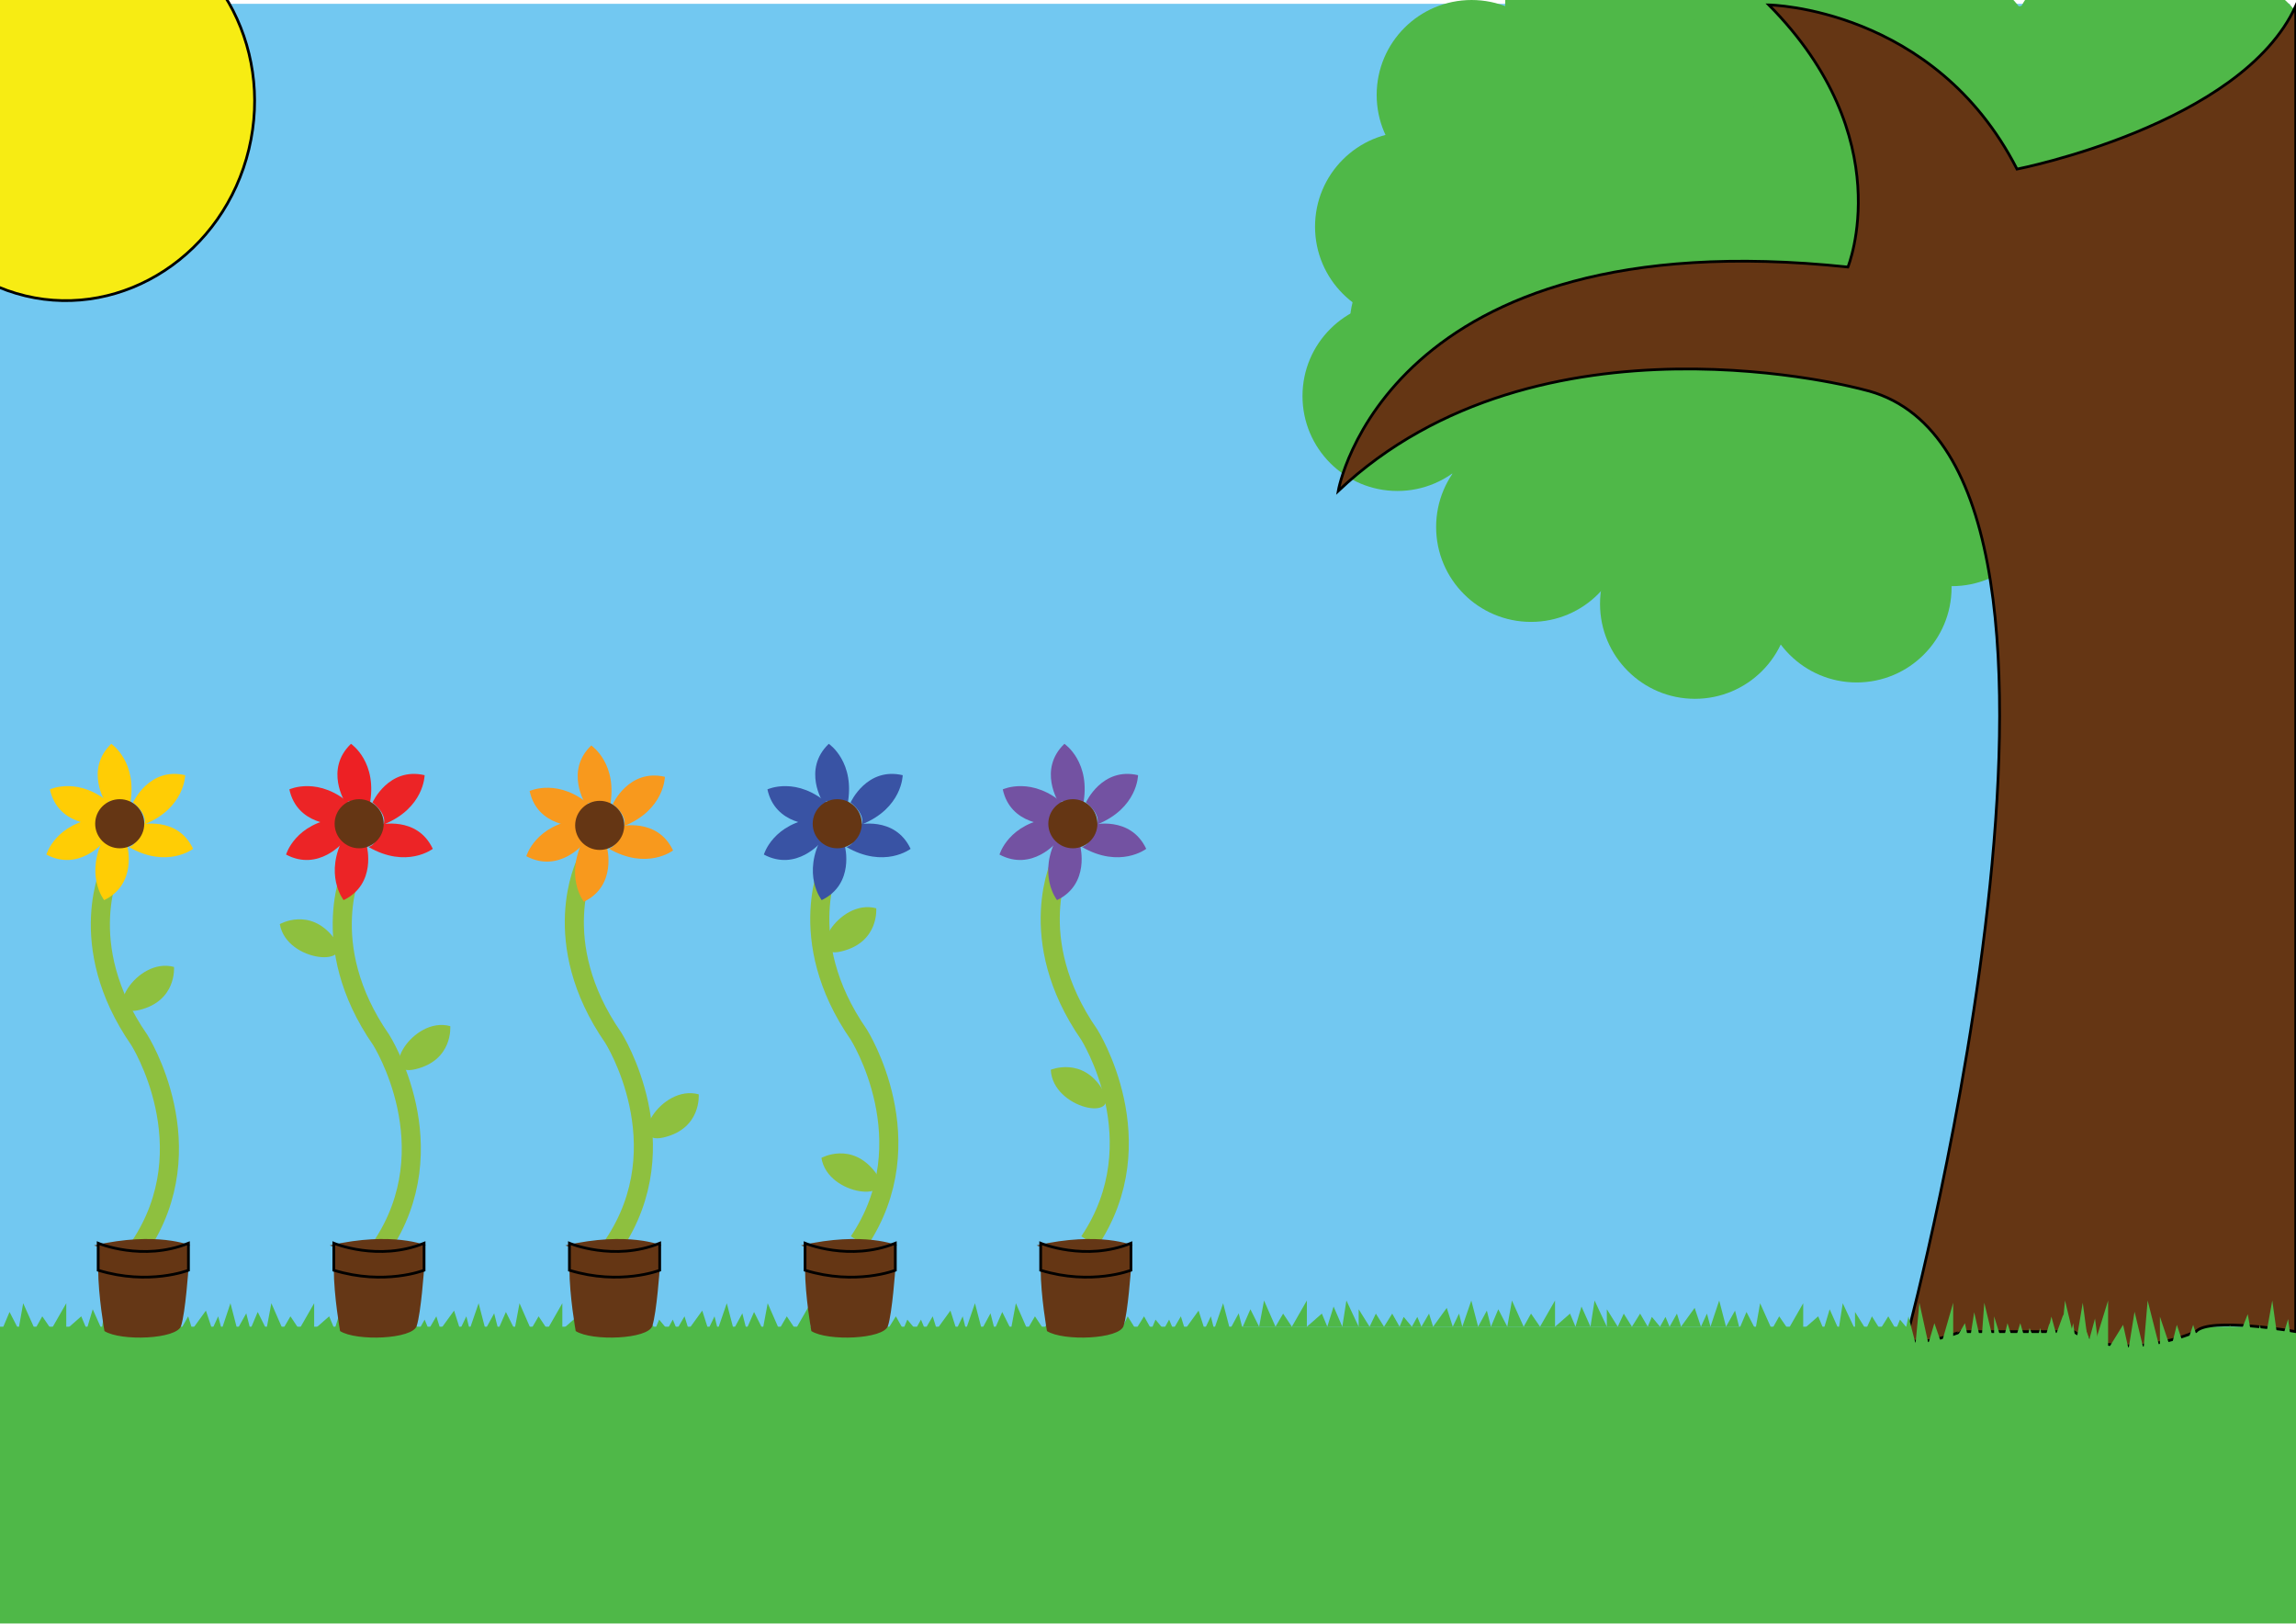
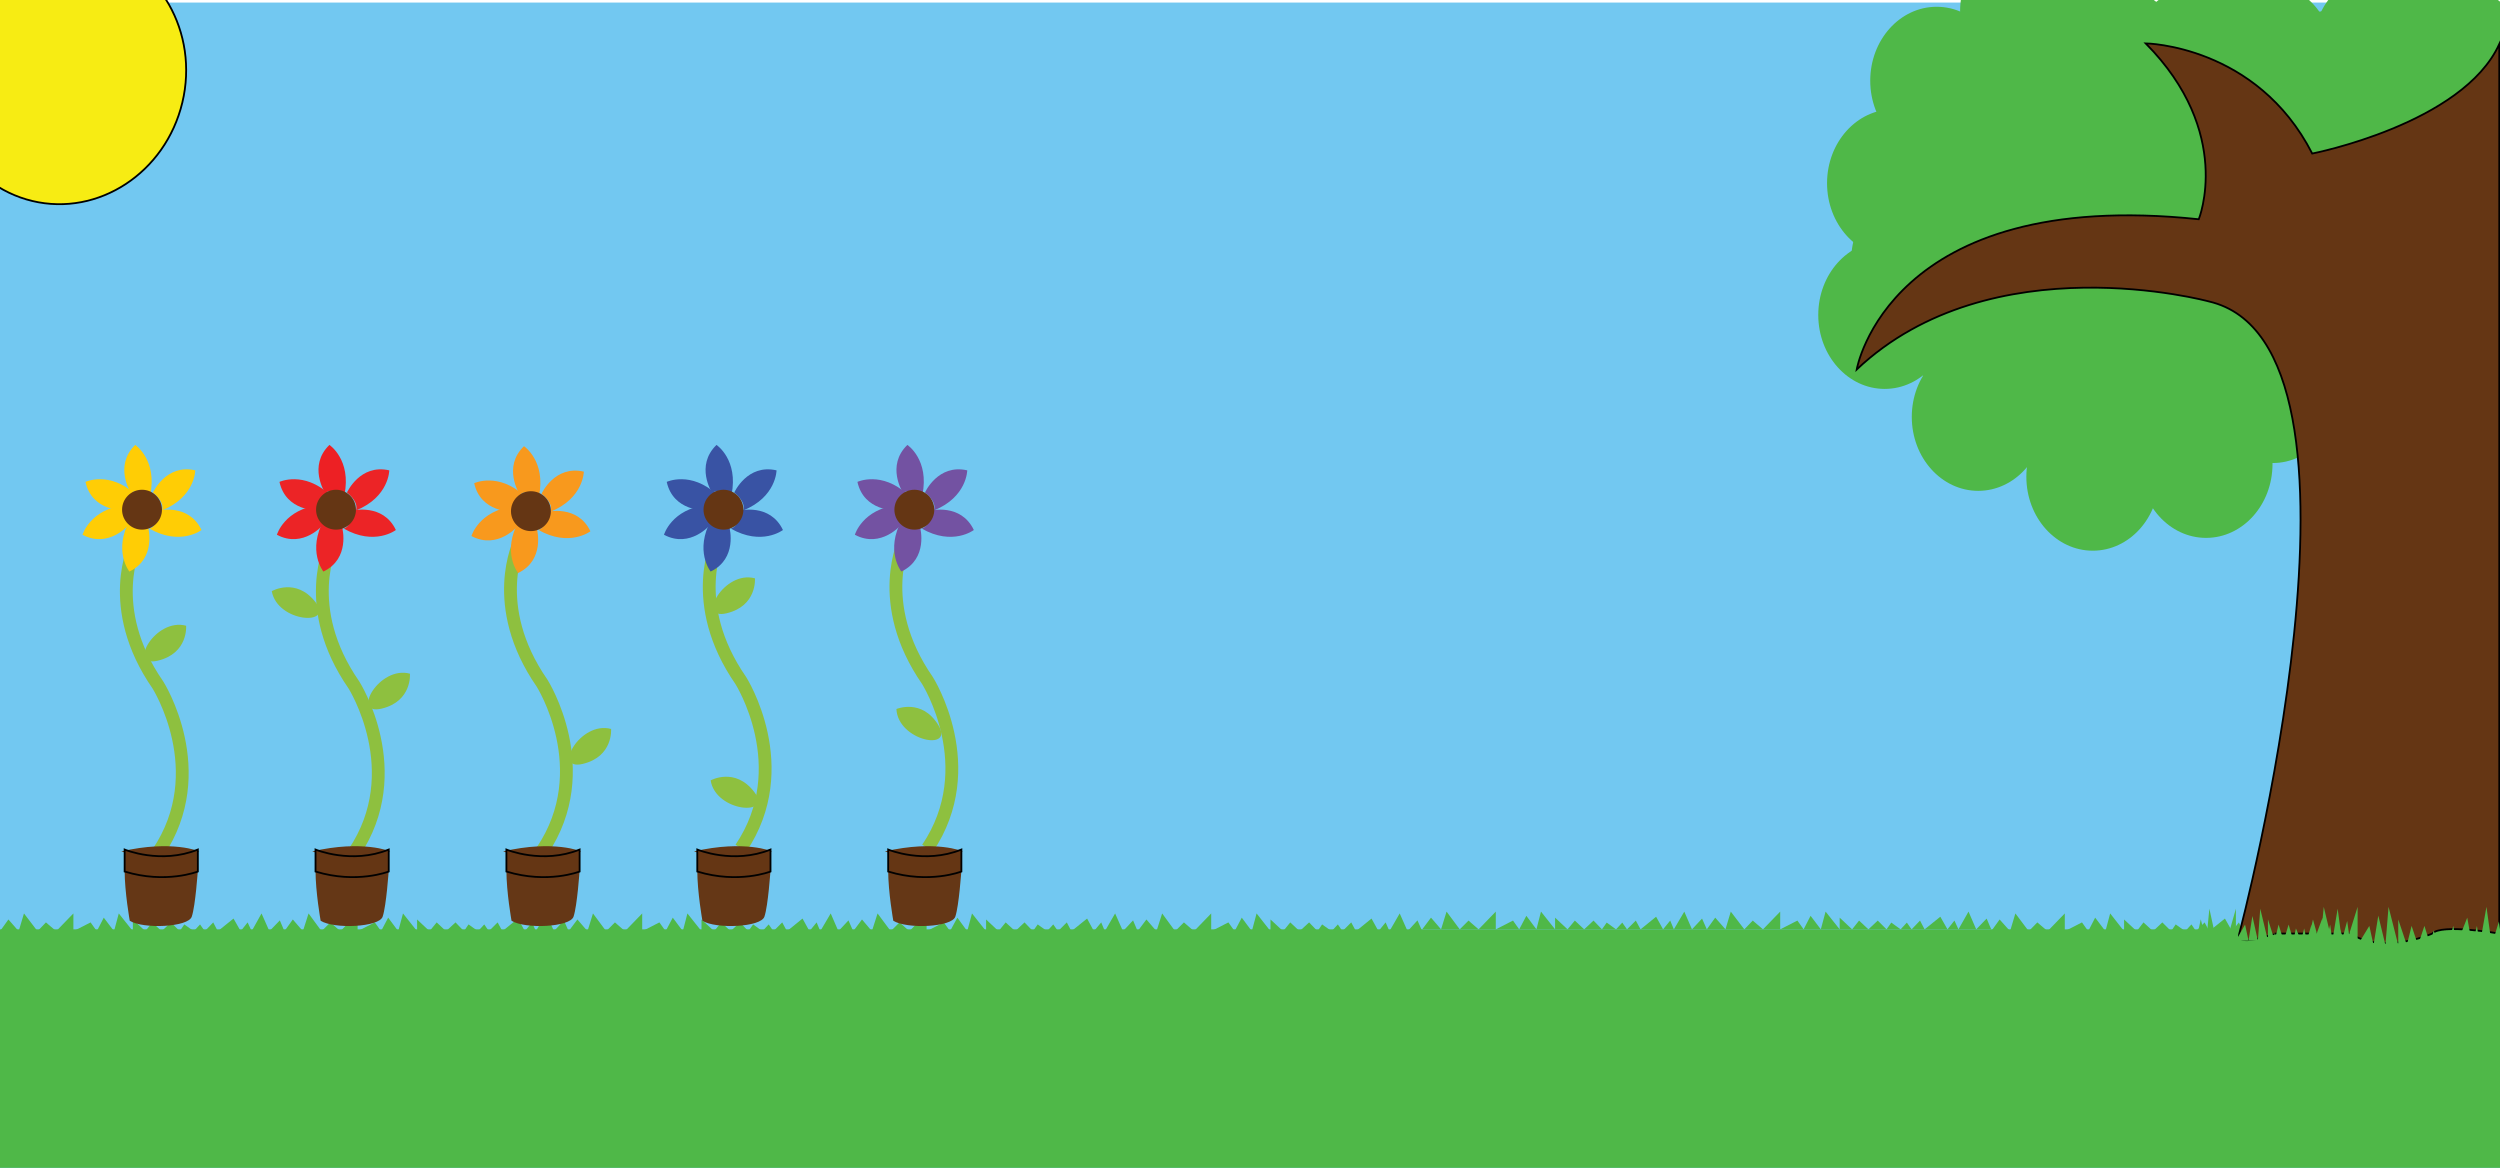
- <svg xmlns="http://www.w3.org/2000/svg" version="1.1" x="0px" y="0px" viewBox="0 0 841.9 595.3" style="enable-background:new 0 0 841.9 595.3;" xml:space="preserve">
+ <svg xmlns="http://www.w3.org/2000/svg" version="1.1" id="Layer_1" x="0px" y="0px" viewBox="0 0 1366 638" style="enable-background:new 0 0 1366 638;" xml:space="preserve">
  <style type="text/css">
	.st0{fill:#72C8F1;}
	.st1{fill:#4FB848;}
	.st2{fill:#F7EC13;stroke:#000000;stroke-miterlimit:10;}
	.st3{display:none;}
	.st4{display:inline;}
	.st5{fill:#F5EB14;stroke:#000000;stroke-miterlimit:10;}
	.st6{fill:#653614;stroke:#000000;stroke-miterlimit:10;}
	.st7{fill:none;stroke:#8EC03F;stroke-width:7;stroke-miterlimit:10;}
	.st8{fill:#653716;}
	.st9{fill:#FFCD05;}
	.st10{fill:#653614;}
	.st11{fill:#EC2426;}
	.st12{fill:#ED2024;}
	.st13{fill:#F8991D;}
	.st14{fill:#3953A4;}
	.st15{fill:#7352A2;}
	.st16{fill:#8EC03F;}
</style>
-   <g id="Layer_1">
-     <rect x="-2.2" y="1.4" class="st0" width="841.9" height="486" />
-     <circle class="st1" cx="599.4" cy="128.1" r="34.8" />
-     <circle class="st1" cx="666.3" cy="93.3" r="34.8" />
-     <circle class="st1" cx="599.4" cy="128.1" r="34.8" />
-     <circle class="st1" cx="614" cy="88.7" r="34.8" />
-     <circle class="st1" cx="656.4" cy="58.5" r="34.8" />
-     <circle class="st1" cx="564.6" cy="88.7" r="34.8" />
-     <circle class="st1" cx="634.2" cy="25.8" r="34.8" />
-     <circle class="st1" cx="586.7" cy="45.9" r="34.8" />
-     <circle class="st1" cx="648.9" cy="145.2" r="34.8" />
-     <circle class="st1" cx="614" cy="171.4" r="34.8" />
-     <circle class="st1" cx="561.4" cy="154.2" r="34.8" />
-     <circle class="st1" cx="529.7" cy="119.4" r="34.8" />
-     <circle class="st1" cx="677.9" cy="158.3" r="34.8" />
-     <circle class="st1" cx="744.8" cy="36.8" r="34.8" />
-     <circle class="st1" cx="712.8" cy="23.7" r="34.8" />
-     <circle class="st1" cx="794.5" cy="34.8" r="34.8" />
-     <circle class="st1" cx="814.5" cy="25.8" r="34.8" />
-     <circle class="st1" cx="771.7" cy="19" r="34.8" />
-     <circle class="st1" cx="675.2" cy="25.8" r="34.8" />
-     <circle class="st1" cx="715.7" cy="180.1" r="34.8" />
-     <circle class="st1" cx="656.4" cy="180.1" r="34.8" />
-     <ellipse transform="matrix(0.2327 -0.9725 0.9725 0.2327 -18.0331 55.1423)" class="st2" cx="25.9" cy="39" rx="71.4" ry="67.2" />
-     <circle class="st1" cx="539.6" cy="34.8" r="34.8" />
-     <circle class="st1" cx="517" cy="83.1" r="34.8" />
-     <circle class="st1" cx="512.4" cy="145.2" r="34.8" />
-     <circle class="st1" cx="561.4" cy="193.2" r="34.8" />
-     <circle class="st1" cx="586.7" cy="2" r="34.8" />
-     <circle class="st1" cx="621.5" cy="221.4" r="34.8" />
-     <circle class="st1" cx="680.8" cy="215.4" r="34.8" />
+   <g id="Layer_1_1_">
+     <rect y="1.4" class="st0" width="1366" height="636.8" />
+     <ellipse class="st1" cx="1120.5" cy="152.3" rx="36.3" ry="40.4" />
+     <ellipse class="st1" cx="1190.3" cy="112" rx="36.3" ry="40.4" />
+     <ellipse class="st1" cx="1120.5" cy="152.3" rx="36.3" ry="40.4" />
+     <ellipse class="st1" cx="1135.7" cy="106.6" rx="36.3" ry="40.4" />
+     <ellipse class="st1" cx="1179.9" cy="71.6" rx="36.3" ry="40.4" />
+     <ellipse class="st1" cx="1084.2" cy="106.6" rx="36.3" ry="40.4" />
+     <ellipse class="st1" cx="1156.8" cy="33.7" rx="36.3" ry="40.4" />
+     <ellipse class="st1" cx="1107.3" cy="57" rx="36.3" ry="40.4" />
+     <ellipse class="st1" cx="1172.1" cy="172.1" rx="36.3" ry="40.4" />
+     <ellipse class="st1" cx="1135.7" cy="202.5" rx="36.3" ry="40.4" />
+     <ellipse class="st1" cx="1080.9" cy="182.6" rx="36.3" ry="40.4" />
+     <ellipse class="st1" cx="1047.8" cy="142.2" rx="36.3" ry="40.4" />
+     <ellipse class="st1" cx="1202.3" cy="187.3" rx="36.3" ry="40.4" />
+     <ellipse class="st1" cx="1272.1" cy="46.4" rx="36.3" ry="40.4" />
+     <ellipse class="st1" cx="1238.7" cy="31.3" rx="36.3" ry="40.4" />
+     <ellipse class="st1" cx="1323.9" cy="44.1" rx="36.3" ry="40.4" />
+     <ellipse class="st1" cx="1344.8" cy="33.7" rx="36.3" ry="40.4" />
+     <ellipse class="st1" cx="1300.1" cy="25.8" rx="36.3" ry="40.4" />
+     <ellipse class="st1" cx="1199.5" cy="33.7" rx="36.3" ry="40.4" />
+     <ellipse class="st1" cx="1241.8" cy="212.6" rx="36.3" ry="40.4" />
+     <ellipse class="st1" cx="1179.9" cy="212.6" rx="36.3" ry="40.4" />
+     <ellipse transform="matrix(0.2327 -0.9725 0.9725 0.2327 -12.9937 64.3427)" class="st2" cx="34.3" cy="40.4" rx="71.4" ry="67.2" />
+     <ellipse class="st1" cx="1058.2" cy="44.1" rx="36.3" ry="40.4" />
+     <ellipse class="st1" cx="1034.6" cy="100.1" rx="36.3" ry="40.4" />
+     <ellipse class="st1" cx="1029.8" cy="172.1" rx="36.3" ry="40.4" />
+     <ellipse class="st1" cx="1080.9" cy="227.8" rx="36.3" ry="40.4" />
+     <ellipse class="st1" cx="1107.3" cy="6.1" rx="36.3" ry="40.4" />
+     <ellipse class="st1" cx="1143.5" cy="260.5" rx="36.3" ry="40.4" />
+     <ellipse class="st1" cx="1205.4" cy="253.5" rx="36.3" ry="40.4" />
  </g>
  <g id="Layer_2">
-     <polygon class="st1" points="0.8,487.4 3.5,481 6.8,487.4 8.5,477.8 12.8,487.4 15.5,482.6 18.8,487.4 24.3,477.8 24.3,487.4    29.8,482.6 31.8,487.4 34,480 37.3,487.4 38.8,477.8 43.3,487.4 43.3,481 47.3,487.4 49.5,482.6 52.5,487.4 55.5,482.6 58.3,487.4    59.8,483.8 62.8,487.4 64.8,483.8 66.3,487.4 69,482.6 70.5,487.4 75.5,480.5 77.8,487.4 80,482.6 81.3,487.4 84.5,477.8 87,487.4    90.3,481.5 91.8,487.4  " />
-     <rect x="-0.2" y="486.4" class="st1" width="844.2" height="108.8" />
-     <polygon class="st1" points="91.8,487.4 94.5,481 97.7,487.4 99.5,477.8 103.7,487.4 106.5,482.6 109.7,487.4 115.2,477.8    115.2,487.4 120.7,482.6 122.7,487.4 125,480 128.2,487.4 129.7,477.8 134.2,487.4 134.2,481 138.2,487.4 140.5,482.6 143.5,487.4    146.5,482.6 149.2,487.4 150.7,483.8 153.7,487.4 155.7,483.8 157.2,487.4 160,482.6 161.5,487.4 166.5,480.5 168.7,487.4    171,482.6 172.2,487.4 175.5,477.8 178,487.4 181.2,481.5 182.7,487.4  " />
-     <polygon class="st1" points="182.7,487.4 185.5,481 188.7,487.4 190.5,477.8 194.7,487.4 197.5,482.6 200.7,487.4 206.2,477.8    206.2,487.4 211.7,482.6 213.7,487.4 216,480 219.2,487.4 220.7,477.8 225.2,487.4 225.2,481 229.2,487.4 231.5,482.6 234.5,487.4    237.5,482.6 240.2,487.4 241.7,483.8 244.7,487.4 246.7,483.8 248.2,487.4 251,482.6 252.5,487.4 257.5,480.5 259.7,487.4    262,482.6 263.2,487.4 266.5,477.8 269,487.4 272.2,481.5 273.7,487.4  " />
-     <polygon class="st1" points="273.7,487.4 276.5,481 279.7,487.4 281.5,477.8 285.7,487.4 288.5,482.6 291.7,487.4 297.2,477.8    297.2,487.4 302.7,482.6 304.7,487.4 307,480 310.2,487.4 311.7,477.8 316.2,487.4 316.2,481 320.2,487.4 322.5,482.6 325.5,487.4    328.5,482.6 331.2,487.4 332.7,483.8 335.7,487.4 337.7,483.8 339.2,487.4 342,482.6 343.5,487.4 348.5,480.5 350.7,487.4    353,482.6 354.2,487.4 357.5,477.8 360,487.4 363.2,481.5 364.7,487.4  " />
-     <polygon class="st1" points="364.7,487.4 367.5,481 370.7,487.4 372.5,477.8 376.7,487.4 379.5,482.6 382.7,487.4 388.2,477.8    388.2,487.4 393.7,482.6 395.7,487.4 398,480 401.2,487.4 402.7,477.8 407.2,487.4 407.2,481 411.2,487.4 413.5,482.6 416.5,487.4    419.5,482.6 422.2,487.4 423.7,483.8 426.7,487.4 428.7,483.8 430.2,487.4 433,482.6 434.5,487.4 439.5,480.5 441.7,487.4    444,482.6 445.2,487.4 448.5,477.8 451,487.4 454.2,481.5 455.7,487.4  " />
-     <polygon class="st1" points="455.7,486.4 458.5,480 461.7,486.4 463.5,476.8 467.7,486.4 470.5,481.6 473.7,486.4 479.2,476.8    479.2,486.4 484.7,481.6 486.7,486.4 489,479 492.2,486.4 493.7,476.8 498.2,486.4 498.2,480 502.2,486.4 504.5,481.6 507.5,486.4    510.5,481.6 513.2,486.4 514.7,482.8 517.7,486.4 519.7,482.8 521.2,486.4 524,481.6 525.5,486.4 530.5,479.5 532.7,486.4    535,481.6 536.2,486.4 539.5,476.8 542,486.4 545.2,480.5 546.7,486.4  " />
-     <polygon class="st1" points="546.7,486.4 549.4,480 552.7,486.4 554.4,476.8 558.7,486.4 561.4,481.6 564.7,486.4 570.2,476.8    570.2,486.4 575.7,481.6 577.7,486.4 579.9,479 583.2,486.4 584.7,476.8 589.2,486.4 589.2,480 593.2,486.4 595.4,481.6    598.4,486.4 601.4,481.6 604.2,486.4 605.7,482.8 608.7,486.4 610.7,482.8 612.2,486.4 614.9,481.6 616.4,486.4 621.4,479.5    623.7,486.4 625.9,481.6 627.2,486.4 630.4,476.8 632.9,486.4 636.2,480.5 637.7,486.4  " />
-     <polygon class="st1" points="637.7,487.4 640.4,481 643.7,487.4 645.4,477.8 649.7,487.4 652.4,482.6 655.7,487.4 661.2,477.8    661.2,487.4 666.7,482.6 668.7,487.4 670.9,480 674.2,487.4 675.7,477.8 680.2,487.4 680.2,481 684.2,487.4 686.4,482.6    689.4,487.4 692.4,482.6 695.2,487.4 696.7,483.8 699.7,487.4 701.7,483.8 703.2,487.4 705.9,482.6 707.4,487.4 712.4,480.5    714.7,487.4 716.9,482.6 718.2,487.4 721.4,477.8 723.9,487.4 727.2,481.5 728.7,487.4  " />
+     <polygon class="st1" points="0,508.8 4.6,502.4 10.2,508.8 13.1,499.1 20.5,508.8 25.1,504 30.7,508.8 40.1,499.1 40.1,508.8    49.5,504 52.9,508.8 56.7,501.4 62.3,508.8 64.9,499.1 72.6,508.8 72.6,502.4 79.4,508.8 83.2,504 88.3,508.8 93.4,504 98.2,508.8    100.7,505.1 105.9,508.8 109.3,505.1 111.9,508.8 116.5,504 119,508.8 127.6,501.9 131.5,508.8 135.3,504 137.5,508.8 142.9,499.1    147.2,508.8 152.9,502.9 155.4,508.8  " />
+     <rect x="-1" y="507.8" class="st1" width="1367" height="130.3" />
+     <polygon class="st1" points="155.4,508.8 160,502.4 165.5,508.8 168.6,499.1 175.7,508.8 180.5,504 186,508.8 195.4,499.1    195.4,508.8 204.8,504 208.2,508.8 212.1,501.4 217.6,508.8 220.2,499.1 227.9,508.8 227.9,502.4 234.7,508.8 238.6,504    243.7,508.8 248.9,504 253.5,508.8 256,505.1 261.2,508.8 264.6,505.1 267.1,508.8 271.9,504 274.5,508.8 283,501.9 286.8,508.8    290.7,504 292.8,508.8 298.4,499.1 302.7,508.8 308.1,502.9 310.7,508.8  " />
+     <polygon class="st1" points="310.7,508.8 315.5,502.4 321,508.8 324,499.1 331.2,508.8 336,504 341.5,508.8 350.9,499.1    350.9,508.8 360.3,504 363.7,508.8 367.6,501.4 373.1,508.8 375.6,499.1 383.3,508.8 383.3,502.4 390.2,508.8 394.1,504    399.2,508.8 404.3,504 408.9,508.8 411.5,505.1 416.6,508.8 420,505.1 422.6,508.8 427.4,504 430,508.8 438.5,501.9 442.3,508.8    446.2,504 448.2,508.8 453.9,499.1 458.1,508.8 463.6,502.9 466.2,508.8  " />
+     <polygon class="st1" points="466.2,508.8 471,502.4 476.4,508.8 479.5,499.1 486.7,508.8 491.5,504 496.9,508.8 506.3,499.1    506.3,508.8 515.7,504 519.1,508.8 523.1,501.4 528.5,508.8 531.1,499.1 538.8,508.8 538.8,502.4 545.6,508.8 549.5,504    554.7,508.8 559.8,504 564.4,508.8 567,505.1 572.1,508.8 575.5,505.1 578.1,508.8 582.9,504 585.4,508.8 594,501.9 597.7,508.8    601.7,504 603.7,508.8 609.3,499.1 613.6,508.8 619.1,502.9 621.6,508.8  " />
+     <polygon class="st1" points="621.6,508.8 626.4,502.4 631.9,508.8 635,499.1 642.1,508.8 646.9,504 652.4,508.8 661.8,499.1    661.8,508.8 671.2,504 674.6,508.8 678.5,501.4 684,508.8 686.6,499.1 694.2,508.8 694.2,502.4 701.1,508.8 705,504 710.1,508.8    715.3,504 719.9,508.8 722.4,505.1 727.6,508.8 731,505.1 733.5,508.8 738.3,504 740.9,508.8 749.4,501.9 753.2,508.8 757.1,504    759.2,508.8 764.8,499.1 769.1,508.8 774.5,502.9 777.1,508.8  " />
+     <polygon class="st1" points="777.1,507.8 781.9,501.4 787.4,507.8 790.4,498.1 797.6,507.8 802.4,503 807.9,507.8 817.3,498.1    817.3,507.8 826.7,503 830.1,507.8 834,500.4 839.5,507.8 842,498.1 849.7,507.8 849.7,501.4 856.5,507.8 860.5,503 865.6,507.8    870.7,503 875.3,507.8 877.9,504.1 883,507.8 886.4,504.1 889,507.8 893.8,503 896.4,507.8 904.9,500.9 908.7,507.8 912.6,503    914.6,507.8 920.3,498.1 924.5,507.8 930,501.9 932.6,507.8  " />
+     <polygon class="st1" points="932.6,507.8 937.2,501.4 942.8,507.8 945.7,498.1 953.1,507.8 957.7,503 963.3,507.8 972.7,498.1    972.7,507.8 982.1,503 985.5,507.8 989.3,500.4 994.9,507.8 997.5,498.1 1005.2,507.8 1005.2,501.4 1012,507.8 1015.8,503    1020.9,507.8 1026,503 1030.8,507.8 1033.4,504.1 1038.5,507.8 1041.9,504.1 1044.5,507.8 1049.1,503 1051.6,507.8 1060.2,500.9    1064.1,507.8 1067.9,503 1070.1,507.8 1075.6,498.1 1079.8,507.8 1085.5,501.9 1088,507.8  " />
+     <polygon class="st1" points="1088,508.8 1092.6,502.4 1098.3,508.8 1101.2,499.1 1108.5,508.8 1113.2,504 1118.8,508.8    1128.2,499.1 1128.2,508.8 1137.6,504 1141,508.8 1144.8,501.4 1150.4,508.8 1153,499.1 1160.6,508.8 1160.6,502.4 1167.5,508.8    1171.2,504 1176.4,508.8 1181.5,504 1186.3,508.8 1188.8,505.1 1194,508.8 1197.4,505.1 1199.9,508.8 1204.6,504 1207.1,508.8    1215.7,501.9 1219.6,508.8 1223.3,504 1225.6,508.8 1231,499.1 1235.3,508.8 1240.9,502.9 1243.5,508.8  " />
  </g>
  <g id="Layer_4" class="st3">
    <g class="st4">
-       <path class="st2" d="M455.6,175.4c0,0,35,16.4,84,0c0,0,9.8,11.5,0,26.4c0,0-56.4,14.8-84-2.9    C455.6,198.8,445.2,192.4,455.6,175.4z" />
-       <path class="st2" d="M460,215.9c0,0,38,18.1,73.3,0.5c2.3,16.6-7.7,23.2-7.7,23.2s-30.7,19.8-57.2-1.9    C460,229.4,460,215.9,460,215.9z" />
-       <path class="st2" d="M455.7,198.8c0,0,19,18.8,83.4,2.9c0,0,2.7,12-4.8,20.6c0,0-35.1,16.6-74.3,0    C460,222.4,448.1,209.2,455.7,198.8z" />
-       <path class="st5" d="M455.6,175.4c0,0,41.8,16,84,0C502.4,158,455.6,175.4,455.6,175.4z" />
+       <path class="st2" d="M978.1,196.8c0,0,35,16.4,84,0c0,0,9.8,11.5,0,26.4c0,0-56.4,14.8-84-2.9    C978.1,220.2,967.7,213.8,978.1,196.8z" />
+       <path class="st2" d="M982.4,237.3c0,0,38,18.1,73.3,0.5c2.3,16.6-7.7,23.2-7.7,23.2s-30.7,19.8-57.2-1.9    C982.4,250.8,982.4,237.3,982.4,237.3z" />
+       <path class="st2" d="M978.2,220.2c0,0,19,18.8,83.4,2.9c0,0,2.7,12-4.8,20.6c0,0-35.1,16.6-74.3,0    C982.4,243.8,970.6,230.6,978.2,220.2z" />
+       <path class="st5" d="M978.1,196.8c0,0,41.8,16,84,0C1024.8,179.4,978.1,196.8,978.1,196.8z" />
    </g>
  </g>
  <g id="Layer_3">
-     <path class="st6" d="M699.7,488.4c0,0,85.5-322.1-16.6-345.6c0,0-118.6-32.4-192.4,37.2c0,0,17.2-100,186.9-82.1   c0,0,19.3-47.3-29-96.1c0,0,60.7,0.9,91,60.2c0,0,82.3-16.1,102.2-59.8v486c0,0-31.8-5.5-36.6,0c0,0-26.2,11.8-44.8,0   c0,0-42.1,0-41.4,0C719,488.4,697.8,496.1,699.7,488.4z" />
+     <path class="st6" d="M1223.5,510.3c0,0,85.5-322.1-16.6-345.6c0,0-118.6-32.4-192.4,37.2c0,0,17.2-100,186.9-82.1   c0,0,19.3-47.3-29-96.1c0,0,60.7,0.9,91,60.2c0,0,82.3-16.1,102.2-59.8v486c0,0-31.8-5.5-36.6,0c0,0-26.2,11.8-44.8,0   c0,0-42.1,0-41.4,0C1242.8,510.3,1221.6,518,1223.5,510.3z" />
  </g>
  <g id="Layer_5">
-     <polygon class="st1" points="697.7,492.6 699.8,482.6 702.4,492.6 703.8,477.6 707.1,492.6 709.3,485.1 711.9,492.6 716.2,477.6    716.2,492.6 720.5,485.1 722.1,492.6 723.9,481.1 726.5,492.6 727.6,477.6 731.2,492.6 731.2,482.6 734.3,492.6 736.1,485.1    738.5,492.6 740.8,485.1 743,492.6 744.2,486.9 746.6,492.6 748.1,486.9 749.3,492.6 751.5,485.1 752.7,492.6 756.6,481.9    758.4,492.6 760.2,485.1 761.2,492.6 763.7,477.6 765.7,492.6 768.2,483.4 769.4,492.6  " />
-     <polygon class="st1" points="749.5,494.6 752.2,482.7 755.5,494.6 757.2,476.8 761.5,494.6 764.2,485.7 767.5,494.6 773,476.8    773,494.6 778.5,485.7 780.5,494.6 782.7,480.9 786,494.6 787.5,476.8 792,494.6 792,482.7 796,494.6 798.2,485.7 801.2,494.6    804.2,485.7 807,494.6 808.5,487.8 811.5,494.6 813.5,487.8 815,494.6 817.7,485.7 819.2,494.6 824.2,481.8 826.5,494.6    828.7,485.7 830,494.6 833.2,476.8 835.7,494.6 839,483.6 840.5,494.6  " />
+     <polygon class="st1" points="1200,514 1202.5,502.3 1205.5,514 1207.2,496.5 1211,514 1213.6,505.2 1216.7,514 1221.7,496.5    1221.7,514 1226.7,505.2 1228.6,514 1230.7,500.5 1233.7,514 1235,496.5 1239.2,514 1239.2,502.3 1242.9,514 1245,505.2    1247.8,514 1250.5,505.2 1253.1,514 1254.5,507.3 1257.3,514 1259,507.3 1260.4,514 1263,505.2 1264.4,514 1269,501.5 1271.1,514    1273.2,505.2 1274.4,514 1277.3,496.5 1279.6,514 1282.5,503.2 1284,514  " />
+     <polygon class="st1" points="1260.7,516.4 1263.8,502.4 1267.7,516.4 1269.7,495.5 1274.7,516.4 1277.9,505.9 1281.7,516.4    1288.2,495.5 1288.2,516.4 1294.6,505.9 1296.9,516.4 1299.5,500.3 1303.4,516.4 1305.1,495.5 1310.4,516.4 1310.4,502.4    1315.1,516.4 1317.7,505.9 1321.2,516.4 1324.7,505.9 1328,516.4 1329.7,508.4 1333.2,516.4 1335.6,508.4 1337.3,516.4    1340.5,505.9 1342.2,516.4 1348.1,501.4 1350.8,516.4 1353.4,505.9 1354.9,516.4 1358.6,495.5 1361.5,516.4 1365.4,503.5    1367.2,516.4  " />
  </g>
  <g id="Layer_6">
-     <path class="st7" d="M389.3,315.3c0,0-14.4,28.7,10.1,64c0,0,24.8,39.1,0,75.9" />
-     <path class="st7" d="M304.8,315.3c0,0-14.4,28.7,10.1,64c0,0,24.8,39.1,0,75.9" />
-     <path class="st7" d="M214.8,316.5c0,0-14.4,28.7,10.1,64c0,0,24.8,39.1,0,75.9" />
-     <path class="st7" d="M129.7,317.3c0,0-14.4,28.7,10.1,64c0,0,24.8,39.1,0,75.9" />
-     <path class="st7" d="M41,317.3c0,0-14.4,28.7,10.1,64c0,0,24.8,39.1,0,75.9" />
+     <path class="st7" d="M494.6,294.6c0,0-17.4,34.6,12.2,77.3c0,0,29.9,47.2,0,91.6" />
+     <path class="st7" d="M392.6,294.6c0,0-17.4,34.6,12.2,77.3c0,0,29.9,47.2,0,91.6" />
+     <path class="st7" d="M284,296c0,0-17.4,34.6,12.2,77.3c0,0,29.9,47.2,0,91.6" />
+     <path class="st7" d="M181.2,297c0,0-17.4,34.6,12.2,77.3c0,0,29.9,47.2,0,91.6" />
+     <path class="st7" d="M74.1,297c0,0-17.4,34.6,12.2,77.3c0,0,29.9,47.2,0,91.6" />
    <g>
      <g>
-         <path class="st8" d="M36,465.2c0,0,16.5,5.3,33.1,0c0,0-1.1,16-2.7,20.9c-1.5,4.9-22.1,5.7-28.1,1.9C38.3,488,36,475.1,36,465.2z     " />
-         <path class="st8" d="M34.5,456.6c0,0,15.4,5.7,35.3,0C69.8,456.6,57.6,451.3,34.5,456.6z" />
+         <path class="st8" d="M68.1,475.6c0,0,19.9,6.4,40,0c0,0-1.3,19.3-3.3,25.2c-1.8,5.9-26.7,6.9-33.9,2.3     C70.9,503.1,68.1,487.5,68.1,475.6z" />
+         <path class="st8" d="M66.3,465.2c0,0,18.6,6.9,42.6,0C108.9,465.2,94.2,458.8,66.3,465.2z" />
      </g>
-       <path class="st6" d="M36,455.8c0,0,16.3,6.8,33.1,0v9.9c0,0-14.5,5.7-33.1,0V455.8z" />
+       <path class="st6" d="M68.1,464.2c0,0,19.7,8.2,40,0v12c0,0-17.5,6.9-40,0V464.2z" />
    </g>
    <g>
      <g>
-         <path class="st8" d="M122.4,465.2c0,0,16.5,5.3,33.1,0c0,0-1.1,16-2.7,20.9c-1.5,4.9-22.1,5.7-28.1,1.9     C124.7,488,122.4,475.1,122.4,465.2z" />
-         <path class="st8" d="M120.9,456.6c0,0,15.4,5.7,35.3,0C156.2,456.6,144,451.3,120.9,456.6z" />
+         <path class="st8" d="M172.4,475.6c0,0,19.9,6.4,40,0c0,0-1.3,19.3-3.3,25.2c-1.8,5.9-26.7,6.9-33.9,2.3     C175.2,503.1,172.4,487.5,172.4,475.6z" />
+         <path class="st8" d="M170.6,465.2c0,0,18.6,6.9,42.6,0C213.2,465.2,198.5,458.8,170.6,465.2z" />
      </g>
-       <path class="st6" d="M122.4,455.8c0,0,16.3,6.8,33.1,0v9.9c0,0-14.5,5.7-33.1,0V455.8z" />
+       <path class="st6" d="M172.4,464.2c0,0,19.7,8.2,40,0v12c0,0-17.5,6.9-40,0V464.2z" />
    </g>
    <g>
      <g>
-         <path class="st8" d="M208.8,465.2c0,0,16.5,5.3,33.1,0c0,0-1.1,16-2.7,20.9c-1.5,4.9-22.1,5.7-28.1,1.9     C211.1,488,208.8,475.1,208.8,465.2z" />
-         <path class="st8" d="M207.3,456.6c0,0,15.4,5.7,35.3,0C242.6,456.6,230.4,451.3,207.3,456.6z" />
+         <path class="st8" d="M276.7,475.6c0,0,19.9,6.4,40,0c0,0-1.3,19.3-3.3,25.2c-1.8,5.9-26.7,6.9-33.9,2.3     C279.5,503.1,276.7,487.5,276.7,475.6z" />
+         <path class="st8" d="M274.9,465.2c0,0,18.6,6.9,42.6,0C317.5,465.2,302.8,458.8,274.9,465.2z" />
      </g>
-       <path class="st6" d="M208.8,455.8c0,0,16.3,6.8,33.1,0v9.9c0,0-14.5,5.7-33.1,0V455.8z" />
+       <path class="st6" d="M276.7,464.2c0,0,19.7,8.2,40,0v12c0,0-17.5,6.9-40,0V464.2L276.7,464.2z" />
    </g>
    <g>
      <g>
-         <path class="st8" d="M295.2,465.2c0,0,16.5,5.3,33.1,0c0,0-1.1,16-2.7,20.9c-1.5,4.9-22.1,5.7-28.1,1.9     C297.5,488,295.2,475.1,295.2,465.2z" />
-         <path class="st8" d="M293.7,456.6c0,0,15.4,5.7,35.3,0C329,456.6,316.8,451.3,293.7,456.6z" />
+         <path class="st8" d="M381,475.6c0,0,19.9,6.4,40,0c0,0-1.3,19.3-3.3,25.2c-1.8,5.9-26.7,6.9-33.9,2.3     C383.8,503.1,381,487.5,381,475.6z" />
+         <path class="st8" d="M379.2,465.2c0,0,18.6,6.9,42.6,0C421.8,465.2,407.1,458.8,379.2,465.2z" />
      </g>
-       <path class="st6" d="M295.2,455.8c0,0,16.3,6.8,33.1,0v9.9c0,0-14.5,5.7-33.1,0V455.8z" />
+       <path class="st6" d="M381,464.2c0,0,19.7,8.2,40,0v12c0,0-17.5,6.9-40,0V464.2z" />
    </g>
    <g>
      <g>
-         <path class="st8" d="M381.6,465.2c0,0,16.5,5.3,33.1,0c0,0-1.1,16-2.7,20.9c-1.5,4.9-22.1,5.7-28.1,1.9     C383.9,488,381.6,475.1,381.6,465.2z" />
-         <path class="st8" d="M380.1,456.6c0,0,15.4,5.7,35.3,0C415.4,456.6,403.3,451.3,380.1,456.6z" />
+         <path class="st8" d="M485.3,475.6c0,0,19.9,6.4,40,0c0,0-1.3,19.3-3.3,25.2c-1.8,5.9-26.7,6.9-33.9,2.3     C488.1,503.1,485.3,487.5,485.3,475.6z" />
+         <path class="st8" d="M483.5,465.2c0,0,18.6,6.9,42.6,0C526.1,465.2,511.5,458.8,483.5,465.2z" />
      </g>
-       <path class="st6" d="M381.6,455.8c0,0,16.3,6.8,33.1,0v9.9c0,0-14.5,5.7-33.1,0V455.8z" />
+       <path class="st6" d="M485.3,464.2c0,0,19.7,8.2,40,0v12c0,0-17.5,6.9-40,0V464.2z" />
    </g>
    <g>
-       <path class="st9" d="M38.1,308.6c0,0-9.1,11.1-21.1,4.7c0,0,3.3-11.6,19.4-13.5C36.4,299.8,33.7,302.4,38.1,308.6z" />
-       <path class="st9" d="M35.6,302.3c0,0-14.4,0.4-17.3-12.9c0,0,10.9-5.1,22.8,5.8C41.1,295.2,37.3,294.9,35.6,302.3z" />
-       <path class="st9" d="M38.7,294.2c0,0-7.7-12.1,2.1-21.5c0,0,10,6.7,6.8,22.6C47.6,295.3,46,291.9,38.7,294.2z" />
-       <path class="st9" d="M48.8,294.2c0,0,5.9-13.1,19.1-10c0,0-0.1,12.1-15.1,18.1C52.8,302.3,54.7,299.1,48.8,294.2z" />
-       <path class="st9" d="M51.1,302.4c0,0,13.9-3.5,19.7,8.8c0,0-9.6,7.4-23.6-0.7C47.3,310.5,51,310.1,51.1,302.4z" />
-       <path class="st9" d="M46.7,310.2c0,0,3.7,13.9-8.5,19.8c0,0-7.5-9.4,0.3-23.6C38.5,306.5,39,310.2,46.7,310.2z" />
-       <circle class="st10" cx="43.9" cy="302" r="9" />
+       <path class="st9" d="M70.6,286.5c0,0-11,13.4-25.5,5.7c0,0,4-14,23.4-16.3C68.6,275.9,65.3,279,70.6,286.5z" />
+       <path class="st9" d="M67.6,278.9c0,0-17.4,0.5-20.9-15.6c0,0,13.2-6.2,27.5,7C74.3,270.3,69.7,270,67.6,278.9z" />
+       <path class="st9" d="M71.4,269.1c0,0-9.3-14.6,2.5-26c0,0,12.1,8.1,8.2,27.3C82.1,270.4,80.2,266.3,71.4,269.1z" />
+       <path class="st9" d="M83.6,269.1c0,0,7.1-15.8,23.1-12.1c0,0-0.1,14.6-18.2,21.9C88.4,278.9,90.7,275,83.6,269.1z" />
+       <path class="st9" d="M86.3,279c0,0,16.8-4.2,23.8,10.6c0,0-11.6,8.9-28.5-0.8C81.7,288.8,86.2,288.3,86.3,279z" />
+       <path class="st9" d="M81,288.4c0,0,4.5,16.8-10.3,23.9c0,0-9.1-11.3,0.4-28.5C71.1,284,71.7,288.4,81,288.4z" />
+       <circle class="st10" cx="77.6" cy="278.5" r="10.9" />
    </g>
    <g>
-       <path class="st11" d="M126,308.6c0,0-9.1,11.1-21.1,4.7c0,0,3.3-11.6,19.4-13.5C124.3,299.8,121.5,302.4,126,308.6z" />
-       <path class="st11" d="M123.4,302.3c0,0-14.4,0.4-17.3-12.9c0,0,10.9-5.1,22.8,5.8C128.9,295.2,125.2,294.9,123.4,302.3z" />
-       <path class="st12" d="M126.6,294.2c0,0-7.7-12.1,2.1-21.5c0,0,10,6.7,6.8,22.6C135.4,295.3,133.8,291.9,126.6,294.2z" />
-       <path class="st11" d="M136.6,294.2c0,0,5.9-13.1,19.1-10c0,0-0.1,12.1-15.1,18.1C140.6,302.3,142.5,299.1,136.6,294.2z" />
-       <path class="st11" d="M139,302.4c0,0,13.9-3.5,19.7,8.8c0,0-9.6,7.4-23.6-0.7C135.1,310.5,138.8,310.1,139,302.4z" />
-       <path class="st11" d="M134.5,310.2c0,0,3.7,13.9-8.5,19.8c0,0-7.5-9.4,0.3-23.6C126.4,306.5,126.9,310.2,134.5,310.2z" />
-       <circle class="st10" cx="131.7" cy="302" r="9" />
+       <path class="st11" d="M176.8,286.5c0,0-11,13.4-25.5,5.7c0,0,4-14,23.4-16.3C174.7,275.9,171.3,279,176.8,286.5z" />
+       <path class="st11" d="M173.6,278.9c0,0-17.4,0.5-20.9-15.6c0,0,13.2-6.2,27.5,7C180.3,270.3,175.8,270,173.6,278.9z" />
+       <path class="st12" d="M177.5,269.1c0,0-9.3-14.6,2.5-26c0,0,12.1,8.1,8.2,27.3C188.1,270.4,186.2,266.3,177.5,269.1z" />
+       <path class="st11" d="M189.6,269.1c0,0,7.1-15.8,23.1-12.1c0,0-0.1,14.6-18.2,21.9C194.4,278.9,196.7,275,189.6,269.1z" />
+       <path class="st11" d="M192.5,279c0,0,16.8-4.2,23.8,10.6c0,0-11.6,8.9-28.5-0.8C187.7,288.8,192.2,288.3,192.5,279z" />
+       <path class="st11" d="M187,288.4c0,0,4.5,16.8-10.3,23.9c0,0-9.1-11.3,0.4-28.5C177.2,284,177.8,288.4,187,288.4z" />
+       <circle class="st10" cx="183.6" cy="278.5" r="10.9" />
    </g>
    <g>
-       <path class="st13" d="M214.1,309.2c0,0-9.1,11.1-21.1,4.7c0,0,3.3-11.6,19.4-13.5C212.4,300.4,209.7,303,214.1,309.2z" />
-       <path class="st13" d="M211.5,302.9c0,0-14.4,0.4-17.3-12.9c0,0,10.9-5.1,22.8,5.8C217,295.8,213.3,295.5,211.5,302.9z" />
-       <path class="st13" d="M214.7,294.8c0,0-7.7-12.1,2.1-21.5c0,0,10,6.7,6.8,22.6C223.6,295.9,222,292.5,214.7,294.8z" />
-       <path class="st13" d="M224.7,294.8c0,0,5.9-13.1,19.1-10c0,0-0.1,12.1-15.1,18.1C228.7,302.9,230.7,299.7,224.7,294.8z" />
-       <path class="st13" d="M227.1,303c0,0,13.9-3.5,19.7,8.8c0,0-9.6,7.4-23.6-0.7C223.2,311.1,227,310.7,227.1,303z" />
-       <path class="st13" d="M222.6,310.8c0,0,3.7,13.9-8.5,19.8c0,0-7.5-9.4,0.3-23.6C214.5,307.1,215,310.8,222.6,310.8z" />
-       <circle class="st10" cx="219.9" cy="302.6" r="9" />
+       <path class="st13" d="M283.1,287.2c0,0-11,13.4-25.5,5.7c0,0,4-14,23.4-16.3C281.1,276.6,277.8,279.7,283.1,287.2z" />
+       <path class="st13" d="M280,279.6c0,0-17.4,0.5-20.9-15.6c0,0,13.2-6.2,27.5,7C286.6,271,282.2,270.7,280,279.6z" />
+       <path class="st13" d="M283.8,269.8c0,0-9.3-14.6,2.5-26c0,0,12.1,8.1,8.2,27.3C294.6,271.2,292.7,267.1,283.8,269.8z" />
+       <path class="st13" d="M295.9,269.8c0,0,7.1-15.8,23.1-12.1c0,0-0.1,14.6-18.2,21.9C300.7,279.6,303.2,275.8,295.9,269.8z" />
+       <path class="st13" d="M298.8,279.7c0,0,16.8-4.2,23.8,10.6c0,0-11.6,8.9-28.5-0.8C294.1,289.5,298.7,289,298.8,279.7z" />
+       <path class="st13" d="M293.4,289.2c0,0,4.5,16.8-10.3,23.9c0,0-9.1-11.3,0.4-28.5C283.6,284.7,284.2,289.2,293.4,289.2z" />
+       <circle class="st10" cx="290.1" cy="279.3" r="10.9" />
    </g>
    <g>
-       <path class="st14" d="M301.2,308.6c0,0-9.1,11.1-21.1,4.7c0,0,3.3-11.6,19.4-13.5C299.5,299.8,296.8,302.4,301.2,308.6z" />
-       <path class="st14" d="M298.7,302.3c0,0-14.4,0.4-17.3-12.9c0,0,10.9-5.1,22.8,5.8C304.2,295.2,300.4,294.9,298.7,302.3z" />
-       <path class="st14" d="M301.8,294.2c0,0-7.7-12.1,2.1-21.5c0,0,10,6.7,6.8,22.6C310.7,295.3,309.1,291.9,301.8,294.2z" />
-       <path class="st14" d="M311.9,294.2c0,0,5.9-13.1,19.1-10c0,0-0.1,12.1-15.1,18.1C315.9,302.3,317.8,299.1,311.9,294.2z" />
-       <path class="st14" d="M314.2,302.4c0,0,13.9-3.5,19.7,8.8c0,0-9.6,7.4-23.6-0.7C310.4,310.5,314.1,310.1,314.2,302.4z" />
-       <path class="st14" d="M309.8,310.2c0,0,3.7,13.9-8.5,19.8c0,0-7.5-9.4,0.3-23.6C301.6,306.5,302.1,310.2,309.8,310.2z" />
-       <circle class="st10" cx="307" cy="302" r="9" />
+       <path class="st14" d="M388.3,286.5c0,0-11,13.4-25.5,5.7c0,0,4-14,23.4-16.3C386.2,275.9,383,279,388.3,286.5z" />
+       <path class="st14" d="M385.2,278.9c0,0-17.4,0.5-20.9-15.6c0,0,13.2-6.2,27.5,7C391.9,270.3,387.3,270,385.2,278.9z" />
+       <path class="st14" d="M389,269.1c0,0-9.3-14.6,2.5-26c0,0,12.1,8.1,8.2,27.3C399.7,270.4,397.8,266.3,389,269.1z" />
+       <path class="st14" d="M401.2,269.1c0,0,7.1-15.8,23.1-12.1c0,0-0.1,14.6-18.2,21.9C406,278.9,408.3,275,401.2,269.1z" />
+       <path class="st14" d="M404,279c0,0,16.8-4.2,23.8,10.6c0,0-11.6,8.9-28.5-0.8C399.4,288.8,403.8,288.3,404,279z" />
+       <path class="st14" d="M398.6,288.4c0,0,4.5,16.8-10.3,23.9c0,0-9.1-11.3,0.4-28.5C388.7,284,389.4,288.4,398.6,288.4z" />
+       <circle class="st10" cx="395.3" cy="278.5" r="10.9" />
    </g>
    <g>
-       <path class="st15" d="M387.6,308.6c0,0-9.1,11.1-21.1,4.7c0,0,3.3-11.6,19.4-13.5C385.9,299.8,383.2,302.4,387.6,308.6z" />
-       <path class="st15" d="M385,302.3c0,0-14.4,0.4-17.3-12.9c0,0,10.9-5.1,22.8,5.8C390.5,295.2,386.8,294.9,385,302.3z" />
-       <path class="st15" d="M388.2,294.2c0,0-7.7-12.1,2.1-21.5c0,0,10,6.7,6.8,22.6C397.1,295.3,395.5,291.9,388.2,294.2z" />
-       <path class="st15" d="M398.2,294.2c0,0,5.9-13.1,19.1-10c0,0-0.1,12.1-15.1,18.1C402.2,302.3,404.2,299.1,398.2,294.2z" />
-       <path class="st15" d="M400.6,302.4c0,0,13.9-3.5,19.7,8.8c0,0-9.6,7.4-23.6-0.7C396.7,310.5,400.5,310.1,400.6,302.4z" />
-       <path class="st15" d="M396.1,310.2c0,0,3.7,13.9-8.5,19.8c0,0-7.5-9.4,0.3-23.6C388,306.5,388.5,310.2,396.1,310.2z" />
-       <circle class="st10" cx="393.4" cy="302" r="9" />
+       <path class="st15" d="M492.6,286.5c0,0-11,13.4-25.5,5.7c0,0,4-14,23.4-16.3C490.5,275.9,487.3,279,492.6,286.5z" />
+       <path class="st15" d="M489.4,278.9c0,0-17.4,0.5-20.9-15.6c0,0,13.2-6.2,27.5,7C496.1,270.3,491.6,270,489.4,278.9z" />
+       <path class="st15" d="M493.3,269.1c0,0-9.3-14.6,2.5-26c0,0,12.1,8.1,8.2,27.3C504,270.4,502.1,266.3,493.3,269.1z" />
+       <path class="st15" d="M505.4,269.1c0,0,7.1-15.8,23.1-12.1c0,0-0.1,14.6-18.2,21.9C510.2,278.9,512.6,275,505.4,269.1z" />
+       <path class="st15" d="M508.3,279c0,0,16.8-4.2,23.8,10.6c0,0-11.6,8.9-28.5-0.8C503.6,288.8,508.1,288.3,508.3,279z" />
+       <path class="st15" d="M502.8,288.4c0,0,4.5,16.8-10.3,23.9c0,0-9.1-11.3,0.4-28.5C493.1,284,493.7,288.4,502.8,288.4z" />
+       <circle class="st10" cx="499.6" cy="278.5" r="10.9" />
    </g>
-     <path class="st16" d="M63.8,354.5c0,0,1.1,12.5-12.8,15.8S49.8,350.7,63.8,354.5z" />
-     <path class="st16" d="M165.1,376.2c0,0,1.1,12.5-12.8,15.8S151.1,372.4,165.1,376.2z" />
-     <path class="st16" d="M102.6,338.8c0,0,10.9-6.3,19.7,4.9C131.2,354.8,105.1,353.1,102.6,338.8z" />
-     <path class="st16" d="M256.2,401.2c0,0,1.1,12.5-12.8,15.8C229.5,420.3,242.2,397.4,256.2,401.2z" />
-     <path class="st16" d="M321.3,333c0,0,1.1,12.5-12.8,15.8C294.7,352.2,307.3,329.2,321.3,333z" />
-     <path class="st16" d="M301.2,424.5c0,0,11-6.1,19.7,5.2C329.6,441,303.5,438.8,301.2,424.5z" />
-     <path class="st16" d="M385.3,392.2c0,0,11.6-4.9,19,7.3C411.7,411.6,386,406.7,385.3,392.2z" />
+     <path class="st16" d="M101.7,341.9c0,0,1.3,15.1-15.5,19.1S84.8,337.3,101.7,341.9z" />
+     <path class="st16" d="M224,368.1c0,0,1.3,15.1-15.5,19.1S207.1,363.5,224,368.1z" />
+     <path class="st16" d="M148.5,323c0,0,13.2-7.6,23.8,5.9C183,342.3,151.5,340.2,148.5,323z" />
+     <path class="st16" d="M333.9,398.3c0,0,1.3,15.1-15.5,19.1C301.7,421.4,317,393.7,333.9,398.3z" />
+     <path class="st16" d="M412.5,316c0,0,1.3,15.1-15.5,19.1C380.4,339.1,395.6,311.4,412.5,316z" />
+     <path class="st16" d="M388.3,426.4c0,0,13.3-7.4,23.8,6.3C422.6,446.3,391,443.7,388.3,426.4z" />
+     <path class="st16" d="M489.8,387.4c0,0,14-5.9,22.9,8.8C521.7,410.8,490.6,404.9,489.8,387.4z" />
  </g>
</svg>
